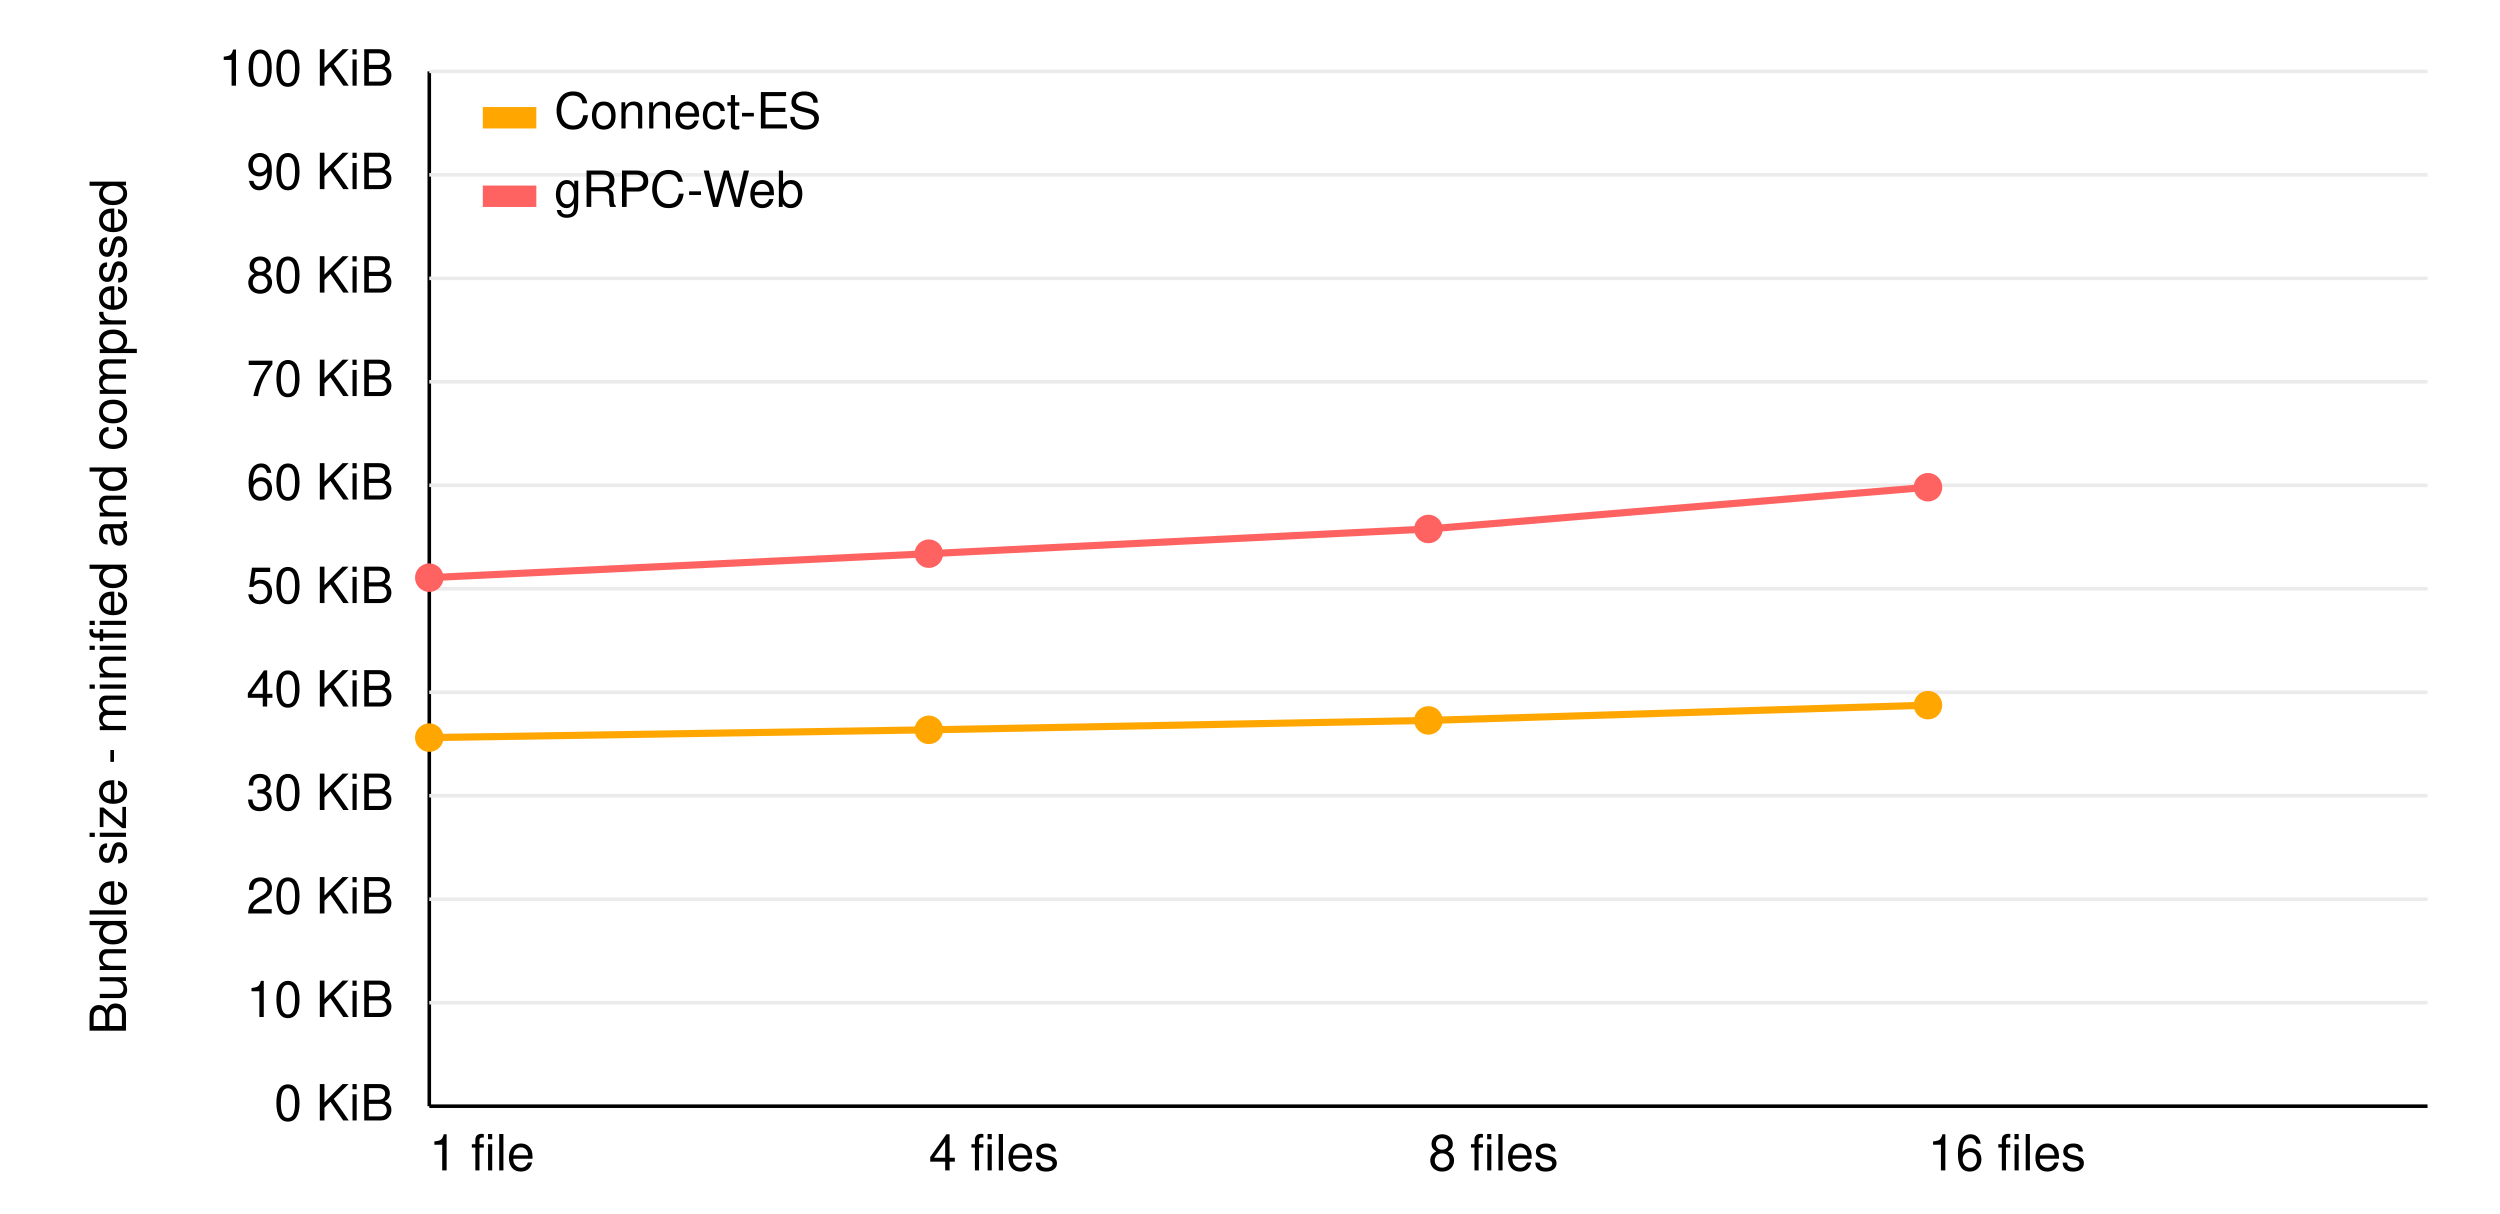
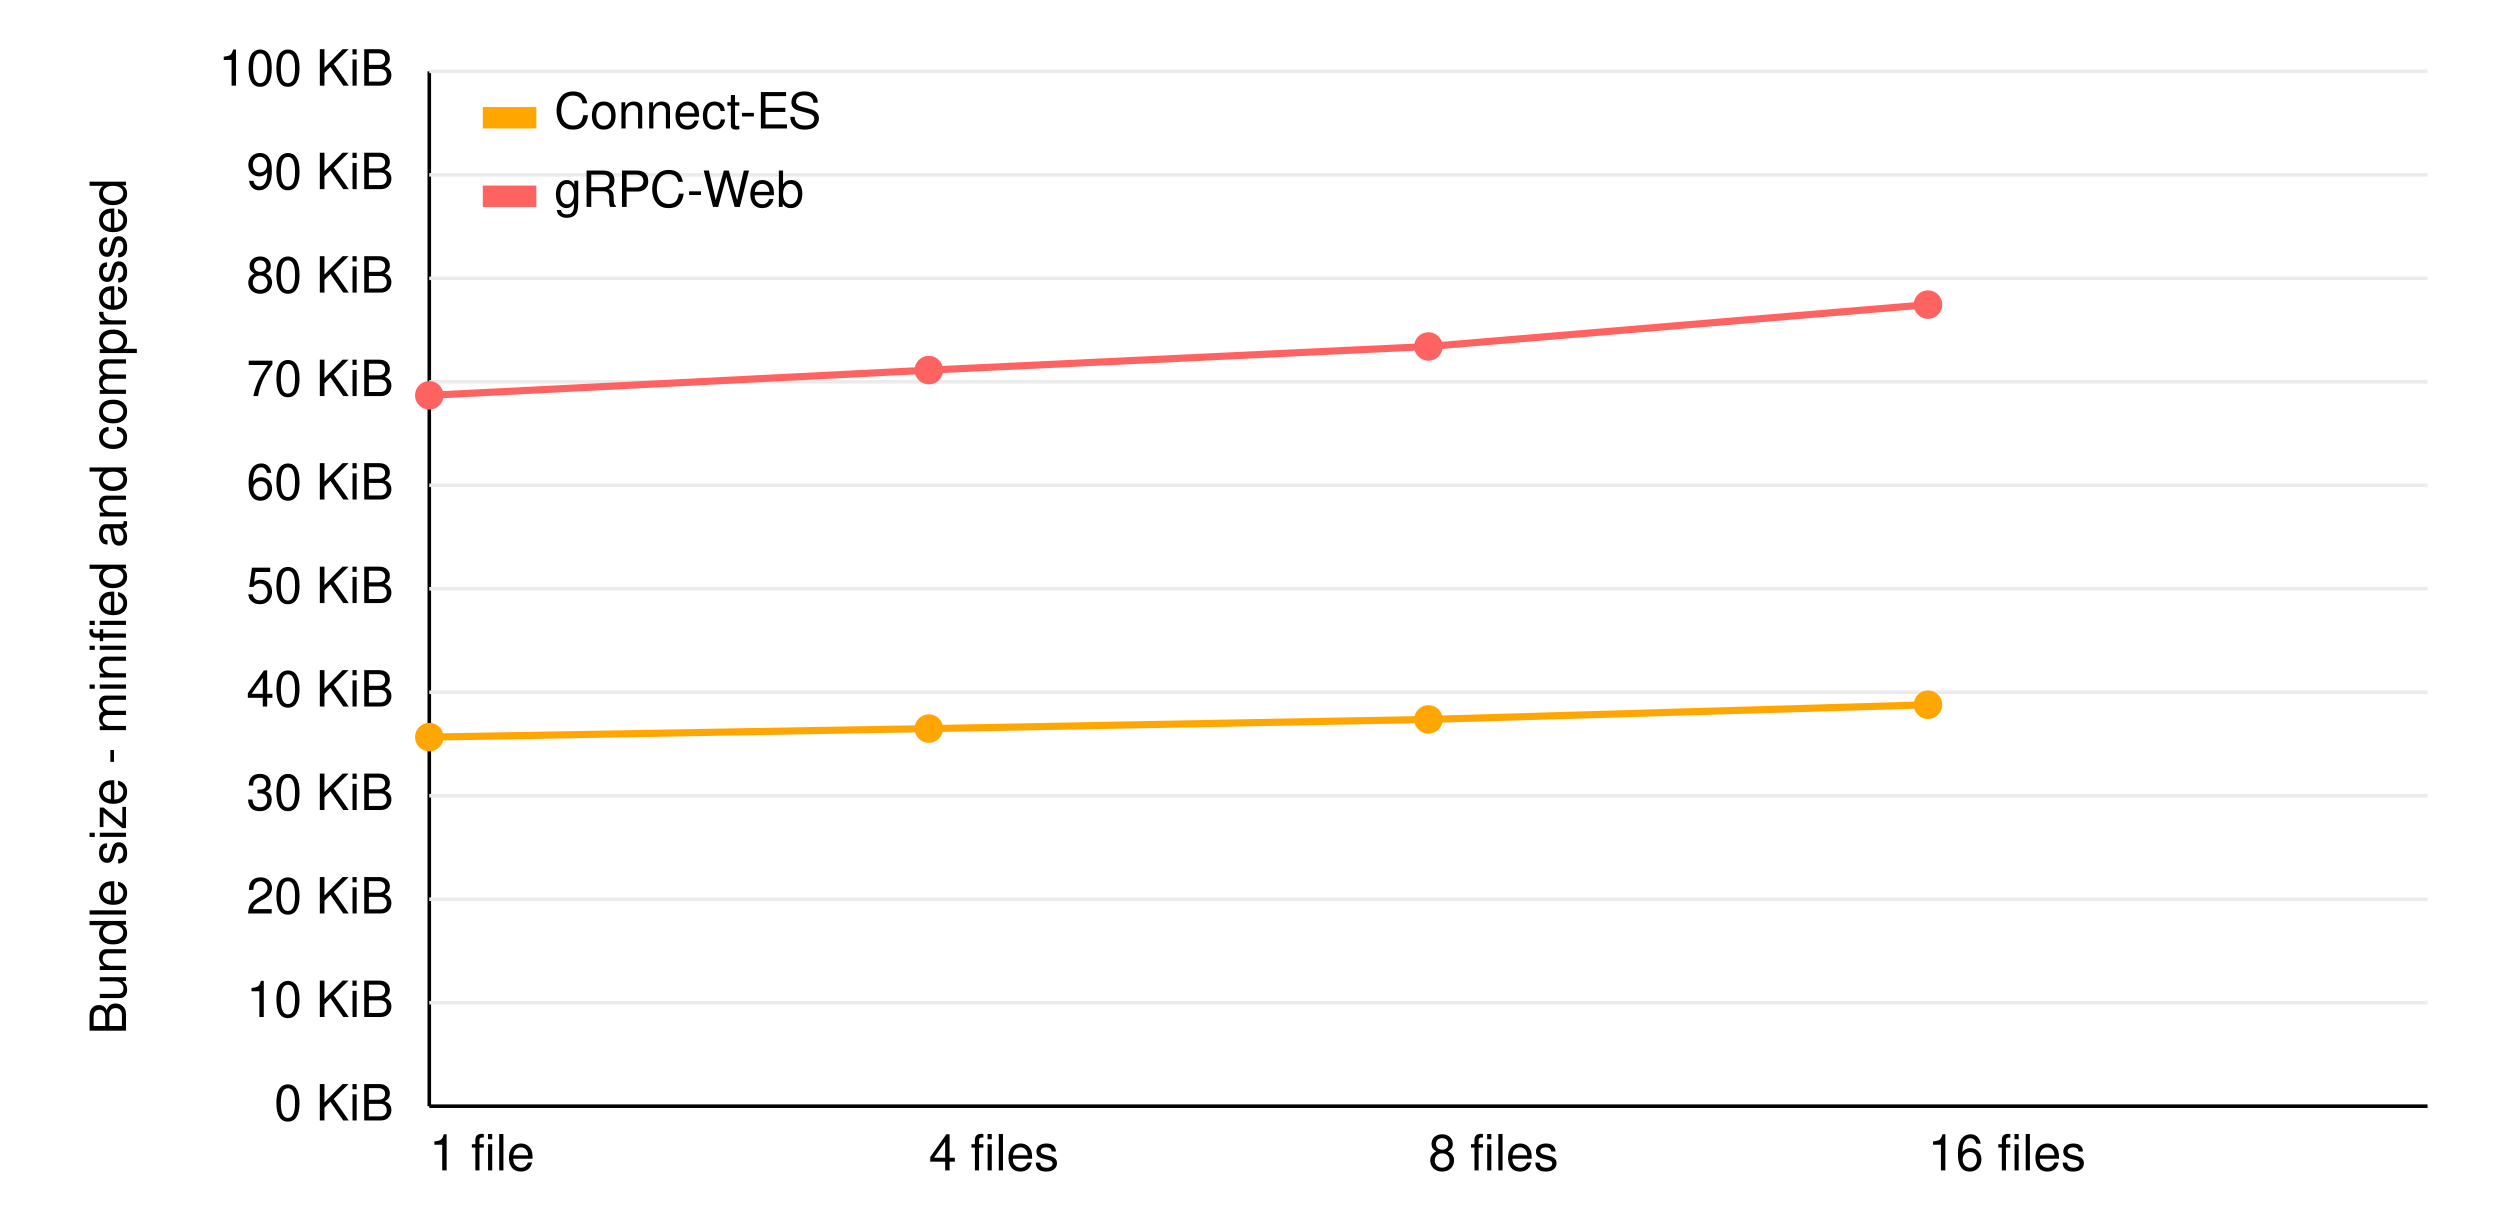
<svg xmlns="http://www.w3.org/2000/svg" version="1.1" width="680px" height="330px" viewBox="0 0 680 340" class="chart">
  <style>
      
      text {
        font: 14px Verdana, Helvetica, Arial, sans-serif;
      }
      
    </style>
  <g transform="translate(110,310)">
    <line y1="0" x2="560" stroke="black" />
    <text x="0" y="18" text-anchor="start">1 file</text>
    <text x="140" y="18" text-anchor="start">4 files</text>
    <text x="280" y="18" text-anchor="start">8 files</text>
    <text x="420" y="18" text-anchor="start">16 files</text>
  </g>
  <g transform="translate(110, 20)">
    <line x1="0" x2="0" y1="0" y2="290" stroke="black" />
    <g transform="rotate(-90), translate(-150,-85)">
      <text text-anchor="middle">Bundle size - minified and compressed</text>
    </g>
    <text x="-10" y="4" text-anchor="end">100 KiB</text>
    <line x1="0" x2="560" y1="0" y2="0" stroke="#ebebeb" />
    <text x="-10" y="33" text-anchor="end">90 KiB</text>
    <line x1="0" x2="560" y1="29" y2="29" stroke="#ebebeb" />
    <text x="-10" y="62" text-anchor="end">80 KiB</text>
    <line x1="0" x2="560" y1="58" y2="58" stroke="#ebebeb" />
    <text x="-10" y="91" text-anchor="end">70 KiB</text>
    <line x1="0" x2="560" y1="87" y2="87" stroke="#ebebeb" />
    <text x="-10" y="120" text-anchor="end">60 KiB</text>
    <line x1="0" x2="560" y1="116" y2="116" stroke="#ebebeb" />
    <text x="-10" y="149" text-anchor="end">50 KiB</text>
    <line x1="0" x2="560" y1="145" y2="145" stroke="#ebebeb" />
    <text x="-10" y="178" text-anchor="end">40 KiB</text>
    <line x1="0" x2="560" y1="174" y2="174" stroke="#ebebeb" />
    <text x="-10" y="207" text-anchor="end">30 KiB</text>
    <line x1="0" x2="560" y1="203" y2="203" stroke="#ebebeb" />
    <text x="-10" y="236" text-anchor="end">20 KiB</text>
    <line x1="0" x2="560" y1="232" y2="232" stroke="#ebebeb" />
    <text x="-10" y="265" text-anchor="end">10 KiB</text>
    <line x1="0" x2="560" y1="261" y2="261" stroke="#ebebeb" />
    <text x="-10" y="294" text-anchor="end">0 KiB</text>
  </g>
  <g transform="translate(110, 20)">
-     <polyline fill="none" stroke="#ffa600" stroke-width="2" points="0,186.707 140,184.529 280,181.89 420,177.611">
+     <polyline fill="none" stroke="#ffa600" stroke-width="2" points="0,186.566 140,184.181 280,181.615 420,177.5">
    </polyline>
-     <circle cx="0" cy="186.707" r="4" fill="#ffa600" />
-     <circle cx="140" cy="184.529" r="4" fill="#ffa600" />
-     <circle cx="280" cy="181.89" r="4" fill="#ffa600" />
-     <circle cx="420" cy="177.611" r="4" fill="#ffa600" />
+     <circle cx="0" cy="186.566" r="4" fill="#ffa600" />
+     <circle cx="140" cy="184.181" r="4" fill="#ffa600" />
+     <circle cx="280" cy="181.615" r="4" fill="#ffa600" />
+     <circle cx="420" cy="177.5" r="4" fill="#ffa600" />
  </g>
  <g transform="translate(110, 20)">
-     <polyline fill="none" stroke="#ff6361" stroke-width="2" points="0,141.885 140,135.164 280,128.24 420,116.544">
+     <polyline fill="none" stroke="#ff6361" stroke-width="2" points="0,90.784 140,83.723 280,77.099 420,65.366">
    </polyline>
-     <circle cx="0" cy="141.885" r="4" fill="#ff6361" />
-     <circle cx="140" cy="135.164" r="4" fill="#ff6361" />
-     <circle cx="280" cy="128.24" r="4" fill="#ff6361" />
-     <circle cx="420" cy="116.544" r="4" fill="#ff6361" />
+     <circle cx="0" cy="90.784" r="4" fill="#ff6361" />
+     <circle cx="140" cy="83.723" r="4" fill="#ff6361" />
+     <circle cx="280" cy="77.099" r="4" fill="#ff6361" />
+     <circle cx="420" cy="65.366" r="4" fill="#ff6361" />
  </g>
  <g transform="translate(125, 30)">
    <g transform="translate(0, 0)">
      <rect width="15" height="6" fill="#ffa600" />
      <text x="20" y="6">Connect-ES</text>
    </g>
    <g transform="translate(0, 22)">
      <rect width="15" height="6" fill="#ff6361" />
      <text x="20" y="6">gRPC-Web</text>
    </g>
  </g>
</svg>
